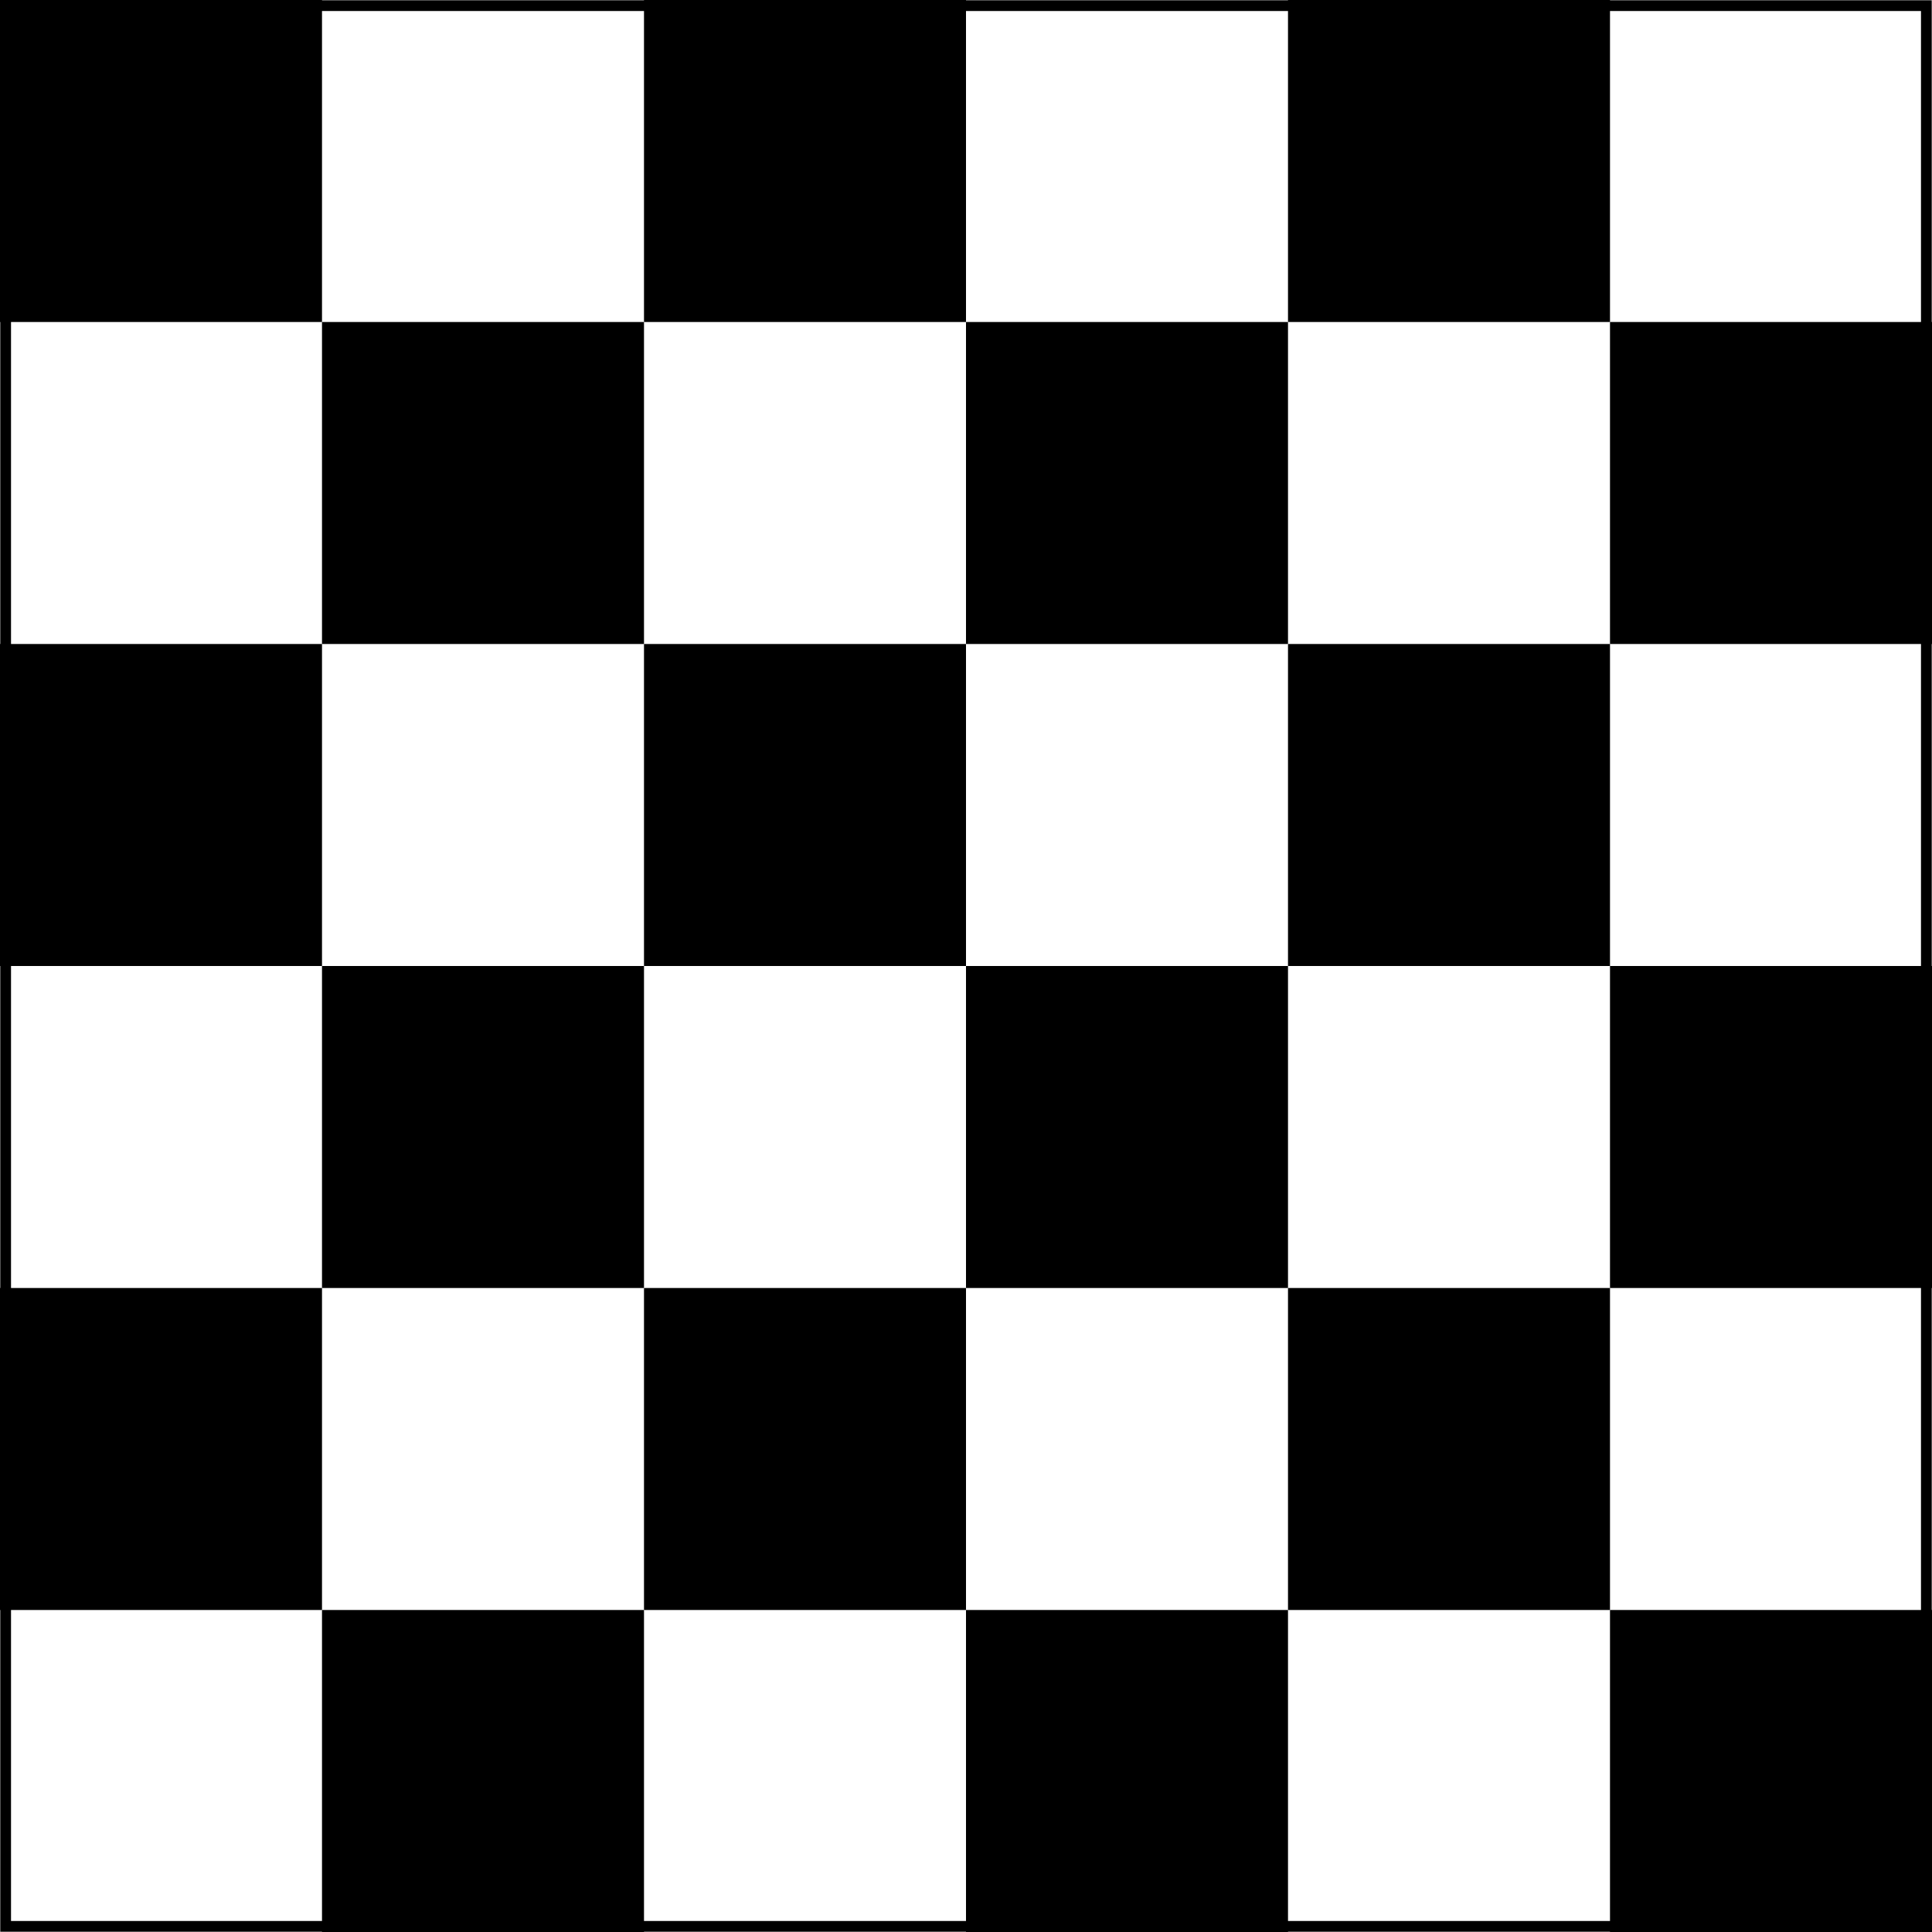
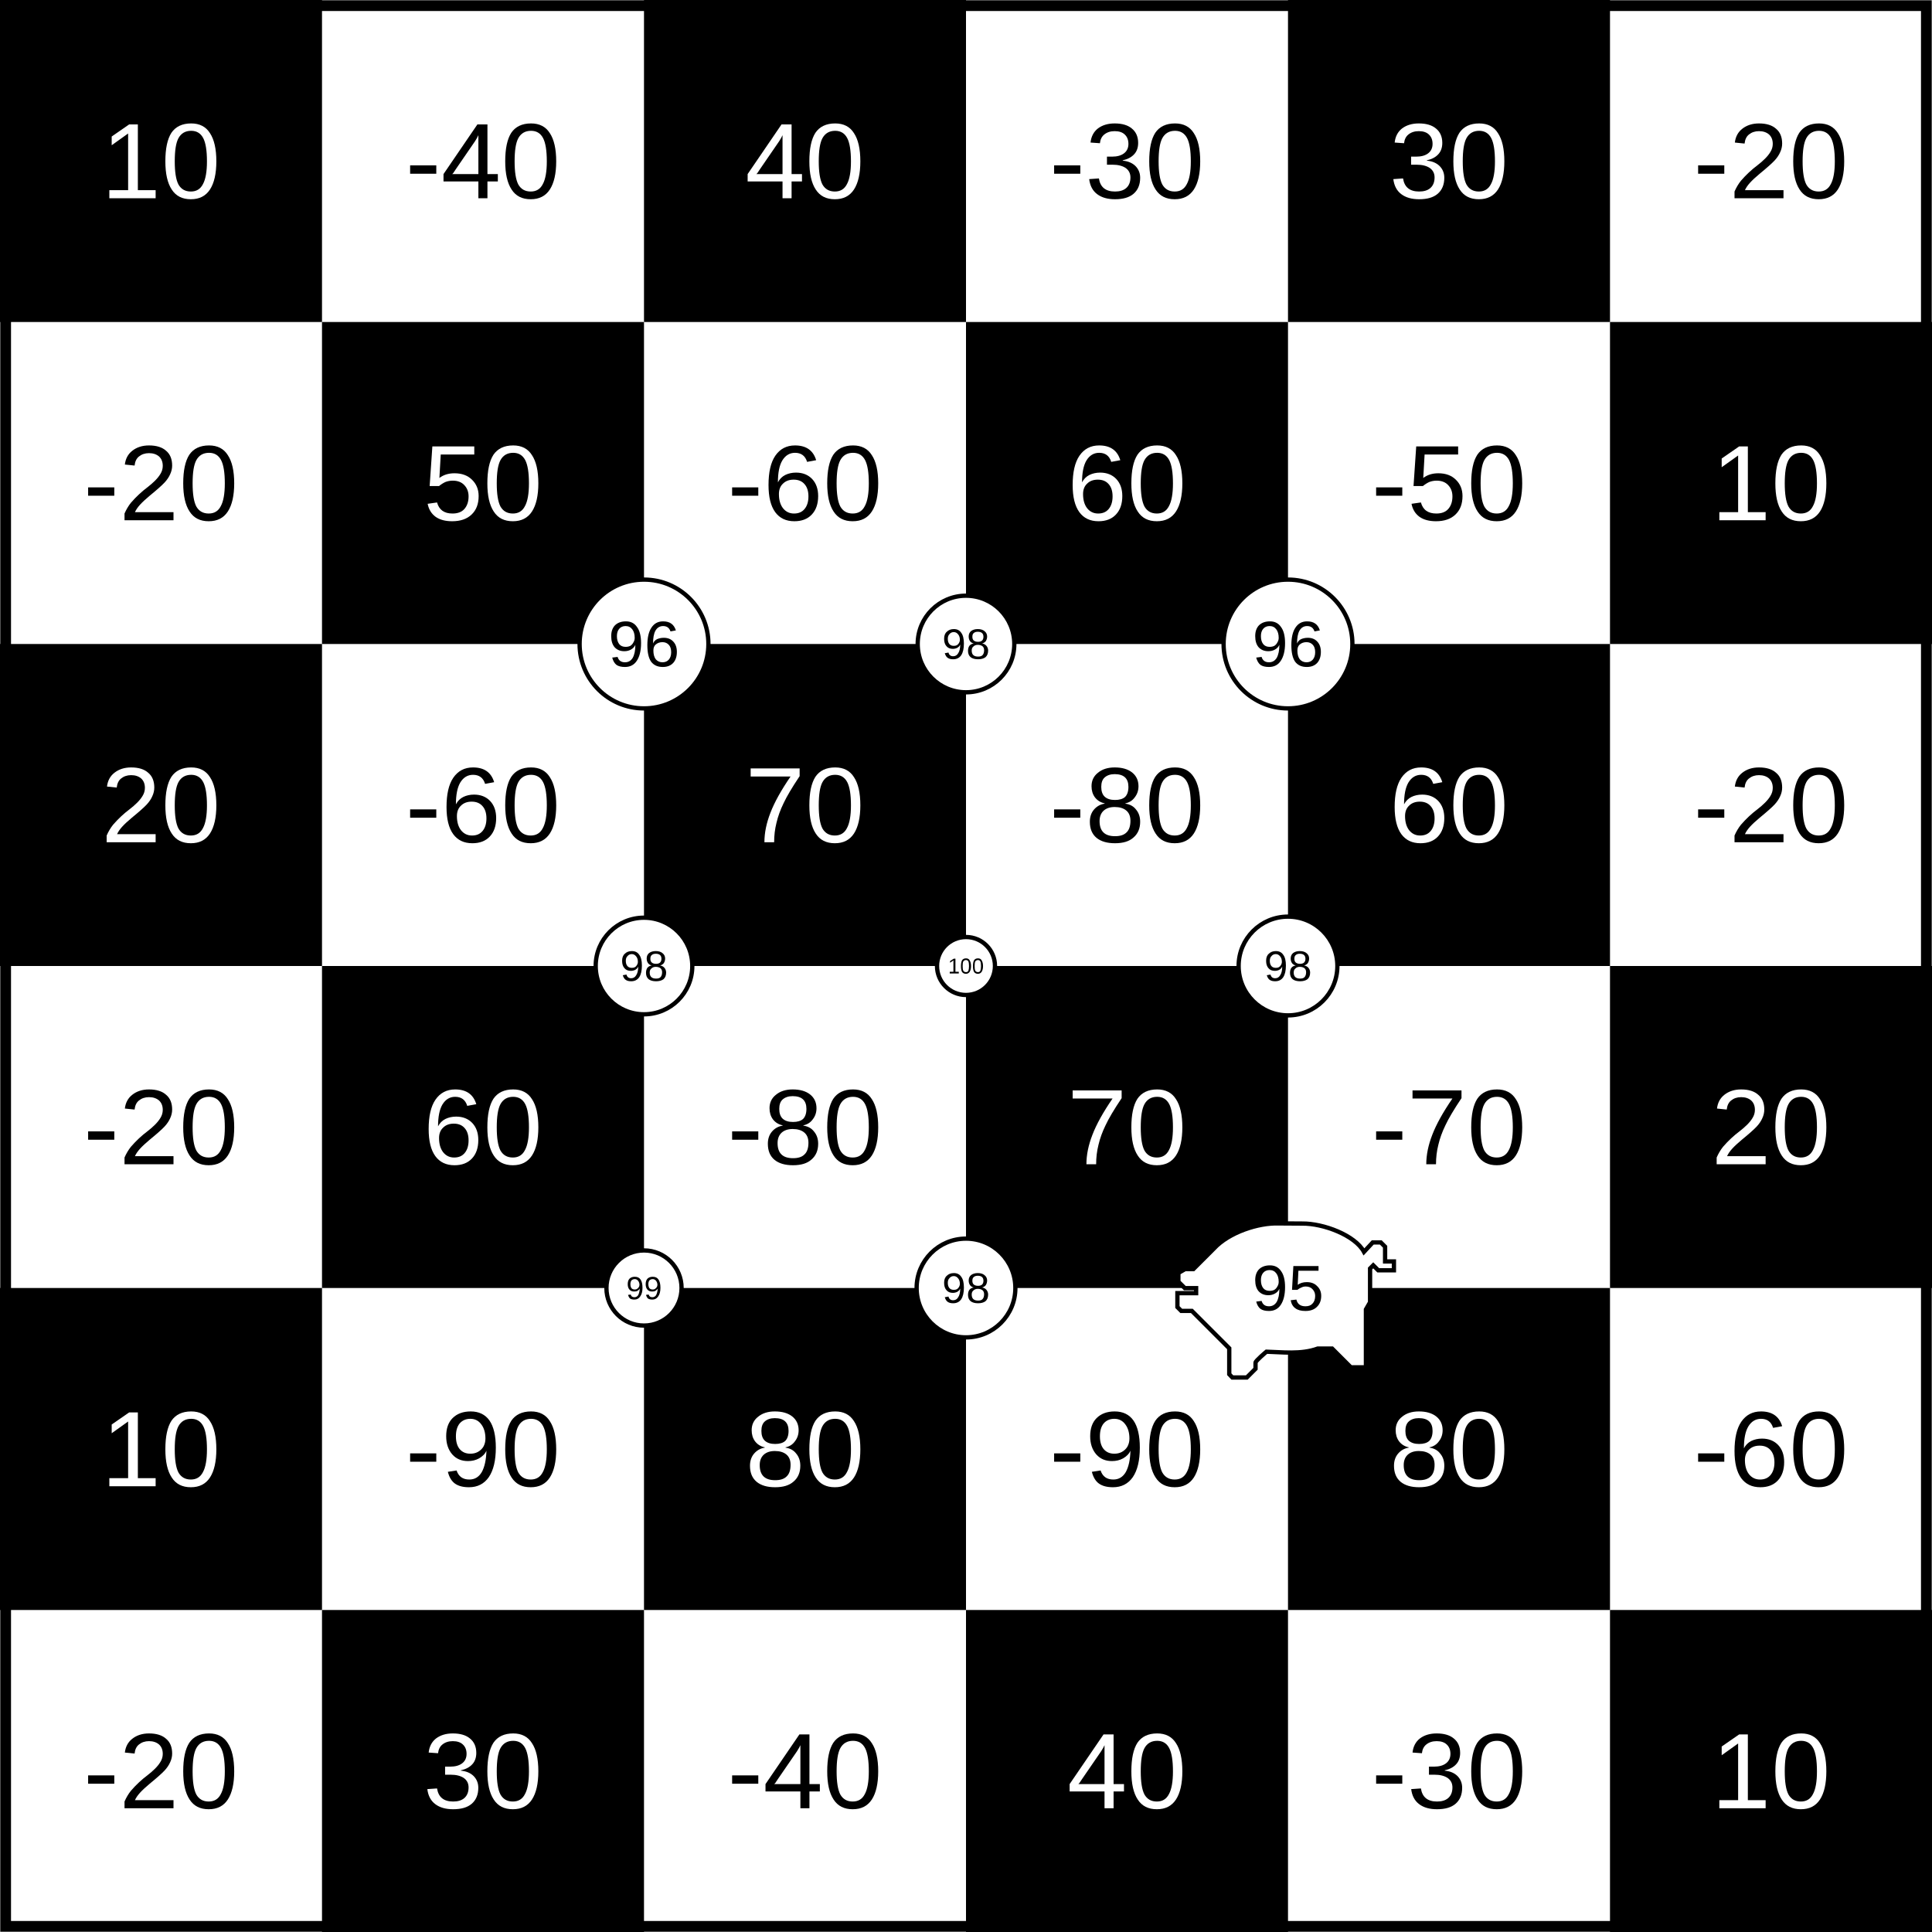
- <svg xmlns="http://www.w3.org/2000/svg" width="90mm" height="90mm" viewBox="0 0 90 90" version="1.1" id="svg1">
+ <svg xmlns="http://www.w3.org/2000/svg" width="90mm" height="90mm" viewBox="0 0 90 90" version="1.1" id="svg1" xml:space="preserve">
  <defs id="defs25" />
  <style id="style1">
-         .black {
-         fill:#000000;
-         stroke:none;
-         }
-         .text { font-family: Arial;dominant-baseline:central; fill:#000000; font-size:7px;
+ .special { 
+     stroke-width:0.2;
+     stroke:black;
+     fill:white;
+ }
+ text {
+     text-anchor:middle;
+     dominant-baseline:central;
+     font-family:Arial;
+     font-weight:200;
+     fill:#000000;
+ }
+ 
+ .black { fill:#000000;        stroke:none; }
+         .text { font-family: Arial;dominant-baseline:central; fill:#000000; font-size:5px;
        font-weight:200;
        stroke:none; text-align:center; text-anchor:middle; text-orientation:upright;
        writing-mode:upright; }
-         .chess { stroke-width:0.5; }
+ .chess { stroke-width:0.5; }
</style>
  <g id="layer1">
    <rect style="display:inline;fill:#ffffff;stroke:#000000;stroke-opacity:1" id="rect1" width="89.474" height="89.474" x="0.263" y="0.263" class="chess" />
  </g>
  <g id="layer2">
    <rect style="stroke-width:0.232" id="rect27" width="15" height="15" x="0" y="-1.7763568e-15" class="black" />
    <rect style="stroke-width:0.232" id="rect25" width="15" height="15" x="30" y="-1.7763568e-15" class="black" />
    <rect style="stroke-width:0.232" id="rect26" width="15" height="15" x="60" y="-1.7763568e-15" class="black" />
    <rect style="stroke-width:0.232" id="rect28" width="15" height="15" x="15" y="15" class="black" />
    <rect style="stroke-width:0.232" id="rect29" width="15" height="15" x="45" y="15" class="black" />
    <rect style="stroke-width:0.232" id="rect30" width="15" height="15" x="75" y="15" class="black" />
    <rect style="stroke-width:0.232" id="rect31" width="15" height="15" x="0" y="30" class="black" />
    <rect style="stroke-width:0.232" id="rect32" width="15" height="15" x="30" y="30" class="black" />
    <rect style="stroke-width:0.232" id="rect33" width="15" height="15" x="60" y="30" class="black" />
    <rect style="stroke-width:0.232" id="rect34" width="15" height="15" x="15" y="45" class="black" />
    <rect style="stroke-width:0.232" id="rect35" width="15" height="15" x="45" y="45" class="black" />
    <rect style="stroke-width:0.232" id="rect36" width="15" height="15" x="75" y="45" class="black" />
    <rect style="stroke-width:0.232" id="rect37" width="15" height="15" x="0" y="60" class="black" />
    <rect style="stroke-width:0.232" id="rect38" width="15" height="15" x="30" y="60" class="black" />
    <rect style="stroke-width:0.232" id="rect39" width="15" height="15" x="60" y="60" class="black" />
    <rect style="stroke-width:0.232" id="rect40" width="15" height="15" x="15" y="75" class="black" />
    <rect style="stroke-width:0.232" id="rect41" width="15" height="15" x="45" y="75" class="black" />
    <rect style="stroke-width:0.232" id="rect42" width="15" height="15" x="75" y="75" class="black" />
+     <circle style="" id="path704" cx="30" cy="30" r="3" class="special" />
+     <circle style="" id="path758" cx="45" cy="30" r="2.25" class="special" />
+     <circle style="" id="path864" cx="60" cy="30" r="3" class="special" />
+     <circle style="" id="path866" cx="30" cy="45" r="2.25" class="special" />
+     <circle style="" id="path868" cx="45" cy="45" r="1.35" class="special" />
+     <circle style="" id="path870" cx="60" cy="45" r="2.3" class="special" />
+     <circle style="" id="path872" cx="30" cy="60" r="1.75" class="special" />
+     <circle style="" id="path874" cx="45" cy="60" r="2.3" class="special" />
+     <path style="stroke-opacity:1;stroke-dasharray:none" d="m 57.263,64.016 v -1.207 l -1.743,-1.743 h -0.494 l -0.178,-0.178 v -0.648 h 0.872 V 60.007 H 55.194 L 54.893,59.707 V 59.3 L 55.204,59.121 h 0.386 l 0.955,-0.955 c 0.707,-0.766 2.084,-1.208 3.021,-1.175 l 1.093,0.007 c 0.984,-0.013 2.466,0.546 2.881,1.318 l 0.408,-0.439 h 0.374 l 0.201,0.201 V 58.763 h 0.411 v 0.413 h -0.315 -0.415 l -0.233,-0.233 -0.148,0.148 v 1.574 l -0.193,0.334 v 2.696 H 62.929 l -0.874,-0.874 h -0.668 c -0.785,0.287 -1.688,0.163 -2.39,0.146 0,0 -0.51,0.425 -0.51,0.51 v 0.286 l -0.406,0.406 h -0.674 z" id="path982" class="special" />
  </g>
-   <g id="g25" />
+   <g id="g25">
+     <text class="text" x="7.5" y="7.5" style="fill:#ffffff">10</text>
+     <text class="text" x="22.5" y="7.5">-40</text>
+     <text class="text" x="37.5" y="7.5" style="fill:#ffffff">40</text>
+     <text class="text" x="52.5" y="7.5">-30</text>
+     <text class="text" x="67.5" y="7.5" style="fill:#ffffff">30</text>
+     <text class="text" x="82.5" y="7.5">-20</text>
+     <text class="text" x="7.5" y="22.5">-20</text>
+     <text class="text" x="22.5" y="22.5" style="fill:#ffffff">50</text>
+     <text class="text" x="37.5" y="22.5">-60</text>
+     <text class="text" x="52.5" y="22.5" style="fill:#ffffff">60</text>
+     <text class="text" x="67.5" y="22.5">-50</text>
+     <text class="text" x="82.5" y="22.5" style="fill:#ffffff">10</text>
+     <text class="text" x="7.5" y="37.5" style="fill:#ffffff">20</text>
+     <text class="text" x="22.5" y="37.5">-60</text>
+     <text class="text" x="37.5" y="37.5" style="fill:#ffffff">70</text>
+     <text class="text" x="52.5" y="37.5">-80</text>
+     <text class="text" x="67.5" y="37.5" style="fill:#ffffff">60</text>
+     <text class="text" x="82.5" y="37.5">-20</text>
+     <text class="text" x="7.5" y="52.5">-20</text>
+     <text class="text" x="22.5" y="52.5" style="fill:#ffffff">60</text>
+     <text class="text" x="37.5" y="52.5">-80</text>
+     <text class="text" x="52.5" y="52.5" style="fill:#ffffff">70</text>
+     <text class="text" x="67.5" y="52.5">-70</text>
+     <text class="text" x="82.5" y="52.5" style="fill:#ffffff">20</text>
+     <text class="text" x="7.5" y="67.5" style="fill:#ffffff">10</text>
+     <text class="text" x="22.5" y="67.5">-90</text>
+     <text class="text" x="37.5" y="67.5" style="fill:#ffffff">80</text>
+     <text class="text" x="52.5" y="67.5">-90</text>
+     <text class="text" x="67.5" y="67.5" style="fill:#ffffff">80</text>
+     <text class="text" x="82.5" y="67.5">-60</text>
+     <text class="text" x="7.5" y="82.5">-20</text>
+     <text class="text" x="22.5" y="82.5" style="fill:#ffffff">30</text>
+     <text class="text" x="37.5" y="82.5">-40</text>
+     <text class="text" x="52.5" y="82.5" style="fill:#ffffff">40</text>
+     <text class="text" x="67.5" y="82.5">-30</text>
+     <text class="text" x="82.5" y="82.5" style="fill:#ffffff">10</text>
+     <text x="30" y="30" style="font-size:3px;">96</text>
+     <text x="45" y="30" style="font-size:2px;">98</text>
+     <text x="60" y="30" style="font-size:3px;">96</text>
+     <text x="30" y="45" style="font-size:2px;">98</text>
+     <text x="45" y="45" style="font-size:1px;">100</text>
+     <text x="60" y="45" style="font-size:2px;">98</text>
+     <text x="30" y="60" style="font-size:1.5px;">99</text>
+     <text x="45" y="60" style="font-size:2px;">98</text>
+     <text x="60" y="60" style="font-size:3px;">95</text>
+   </g>
</svg>
